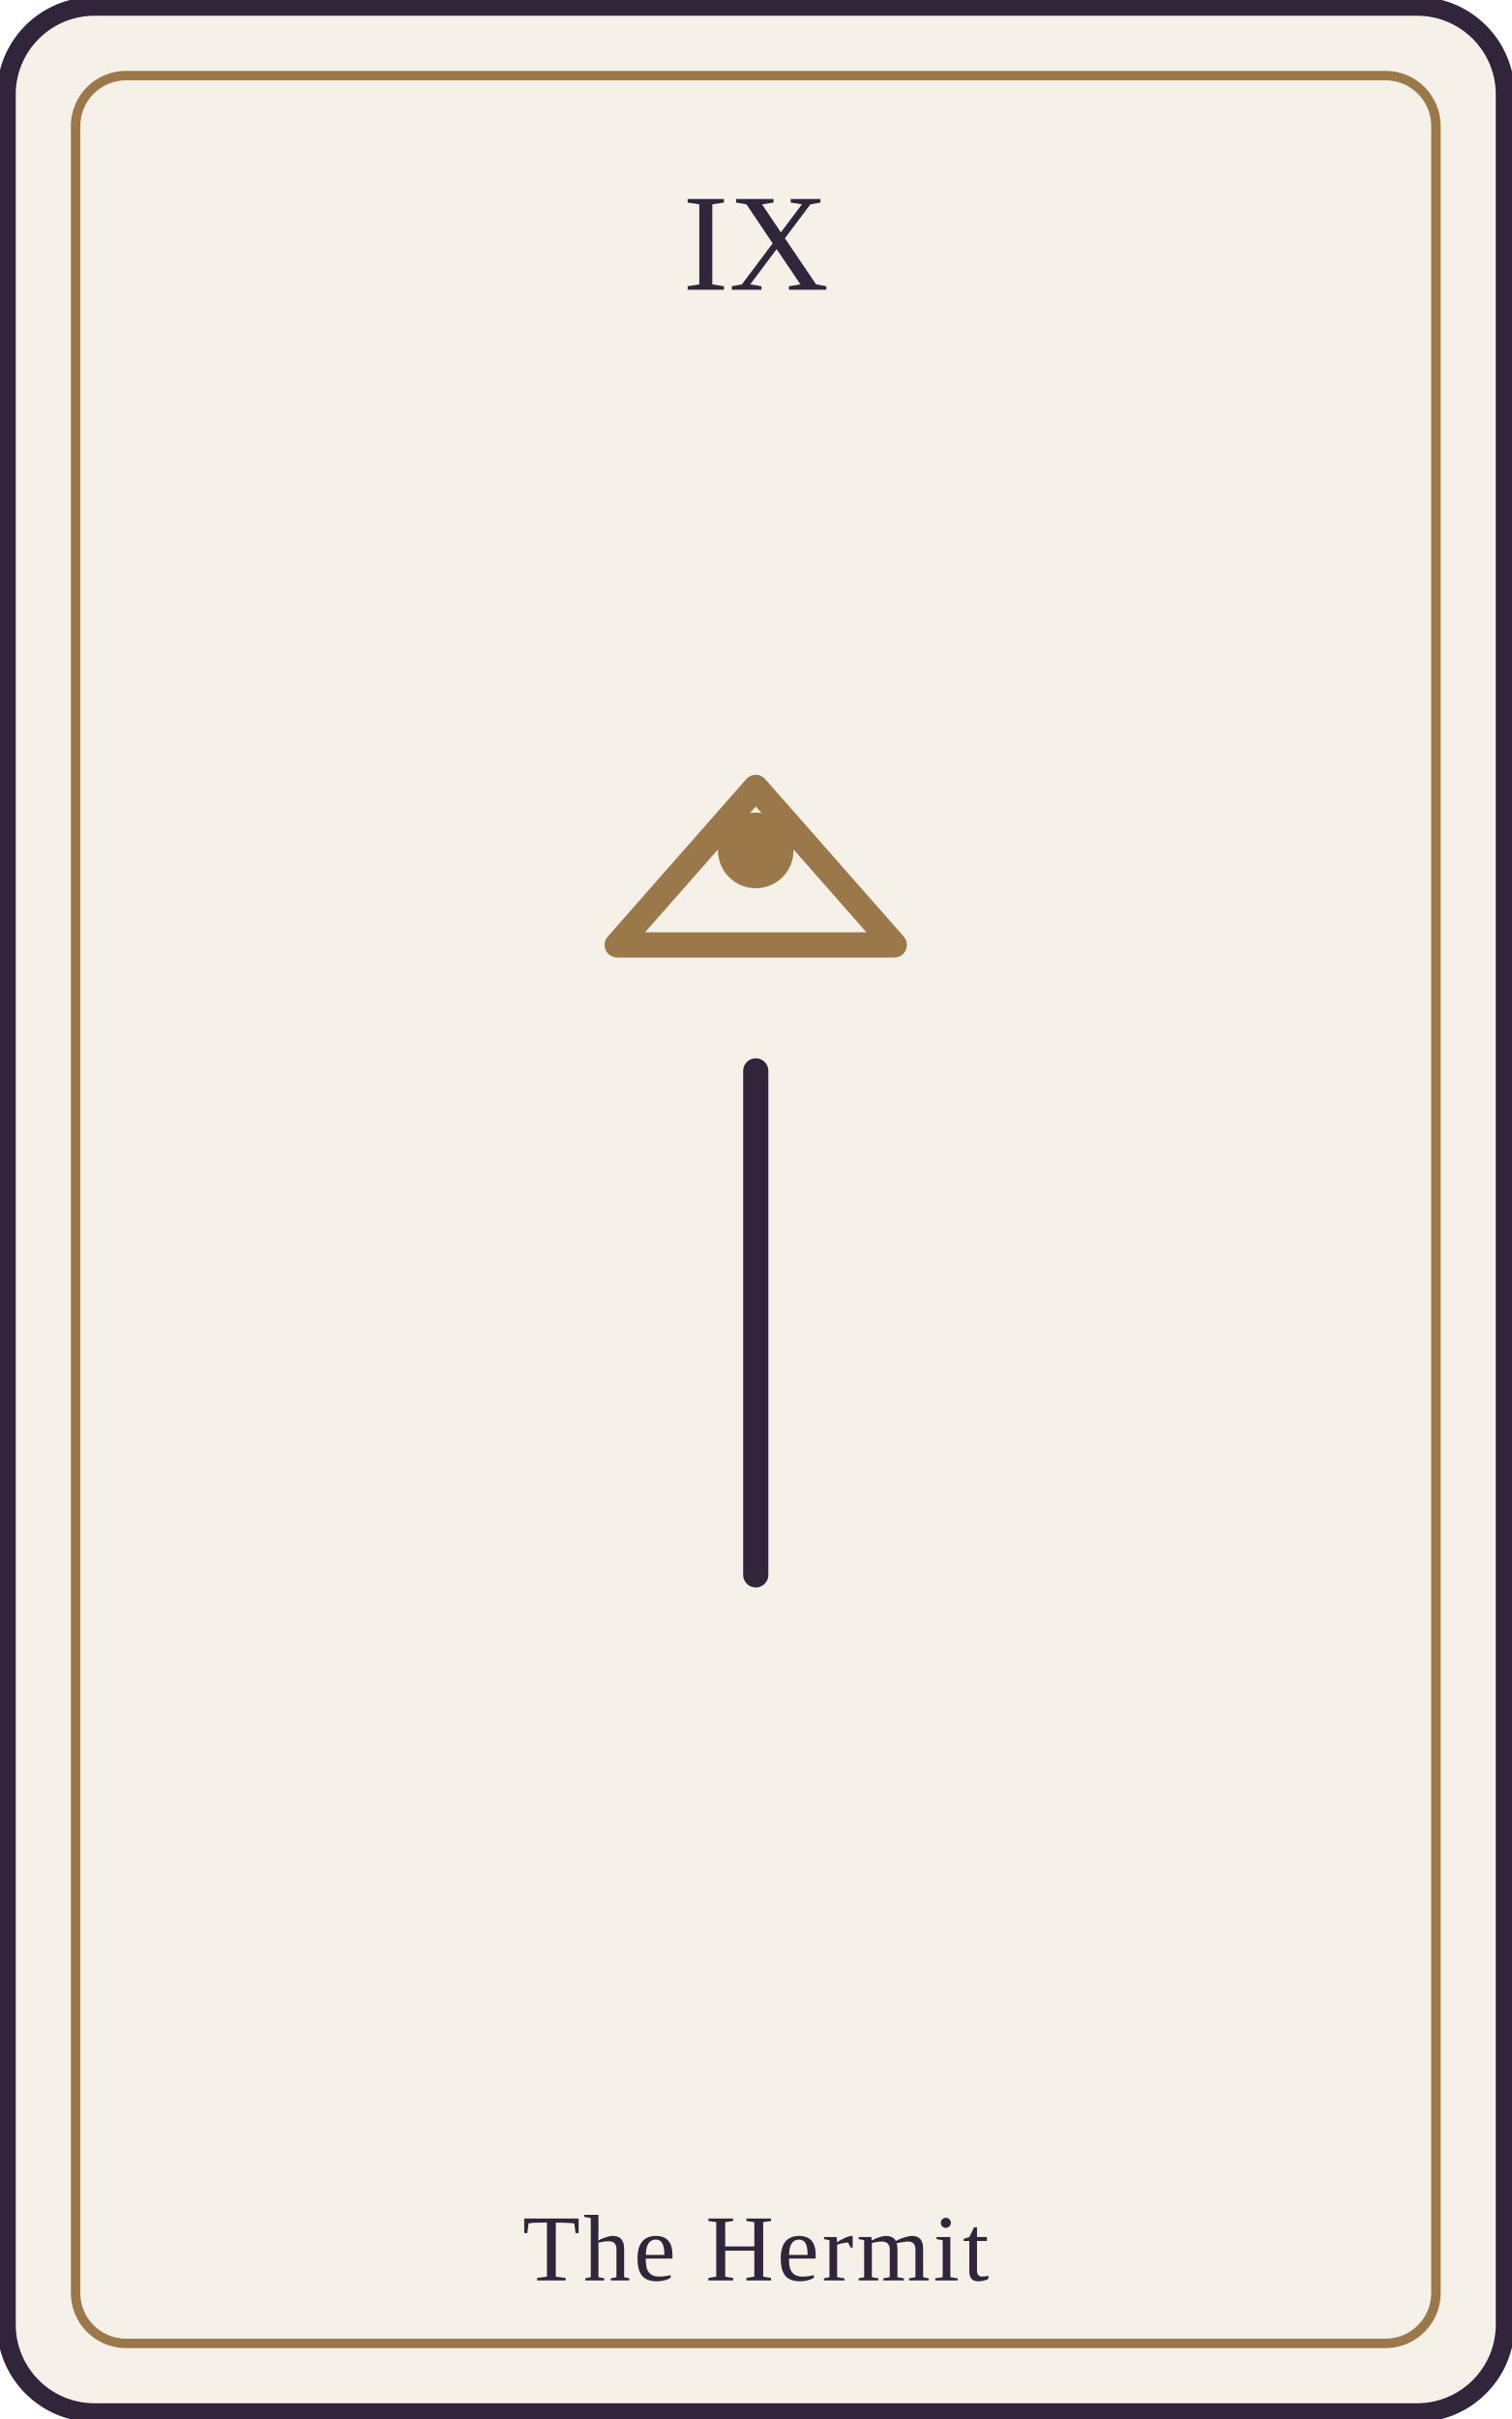
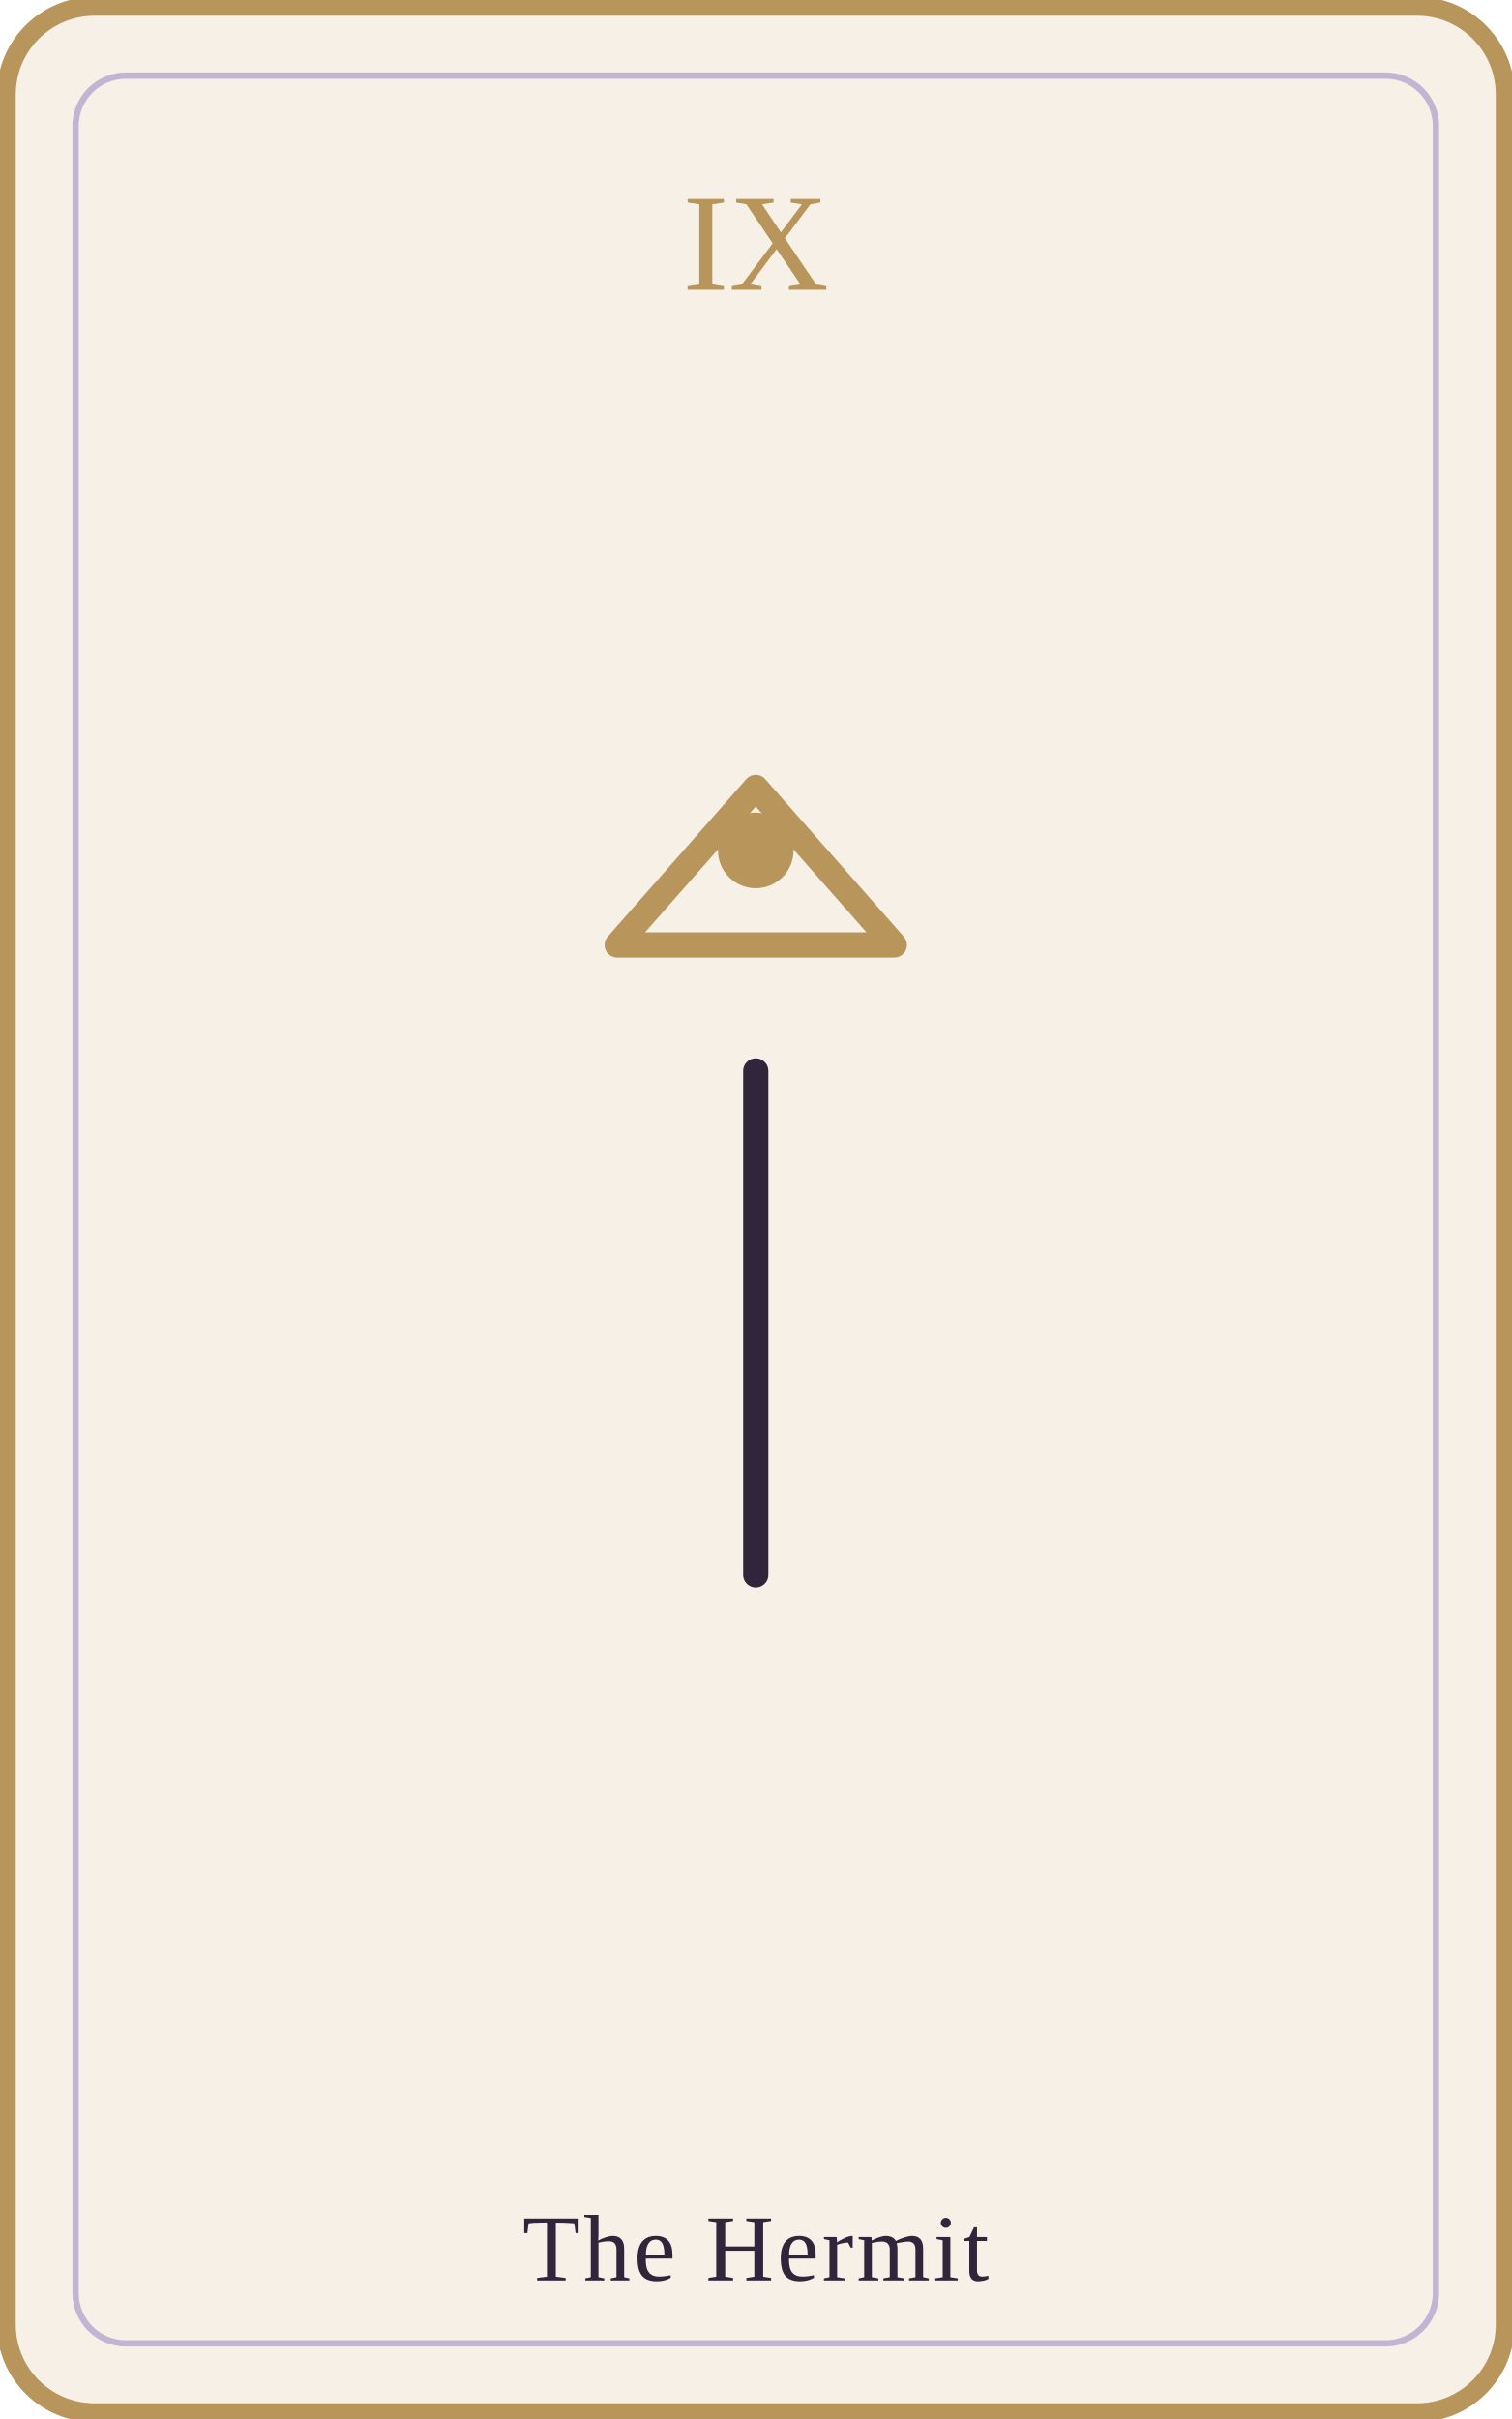
<svg xmlns="http://www.w3.org/2000/svg" viewBox="0 0 240 384" role="img" aria-label="The Hermit">
-   <rect x="1" y="1" width="238" height="382" rx="14" fill="#f6f1e8" stroke="#30253b" stroke-width="3" />
-   <rect x="12" y="12" width="216" height="360" rx="8" fill="none" stroke="#9b7849" stroke-width="1.5" />
-   <text x="120" y="46" text-anchor="middle" font-family="Georgia, 'Times New Roman', serif" font-size="22" fill="#30253b">IX</text>
+   <rect x="1" y="1" width="238" height="382" rx="14" fill="#f6f0e7" stroke="#b8955a" stroke-width="3" />
+   <rect x="12" y="12" width="216" height="360" rx="8" fill="none" stroke="#ac9bcb" stroke-width="1" opacity="0.7" />
+   <text x="120" y="46" text-anchor="middle" font-family="Georgia, 'Times New Roman', serif" font-size="22" fill="#b8955a">IX</text>
  <g stroke="#30253b" stroke-width="4" fill="none" stroke-linecap="round" stroke-linejoin="round">
    <line x1="120" y1="170" x2="120" y2="250" />
-     <path d="M 98 150 l 22 -25 l 22 25 z" stroke="#9b7849" />
-     <circle cx="120" cy="135" r="6" fill="#9b7849" stroke="none" />
+     <path d="M 98 150 l 22 -25 l 22 25 z" stroke="#b8955a" />
+     <circle cx="120" cy="135" r="6" fill="#b8955a" stroke="none" />
  </g>
  <text x="120" y="362" text-anchor="middle" font-family="Georgia, 'Times New Roman', serif" font-size="15" fill="#30253b" letter-spacing="0.5">The Hermit</text>
</svg>
